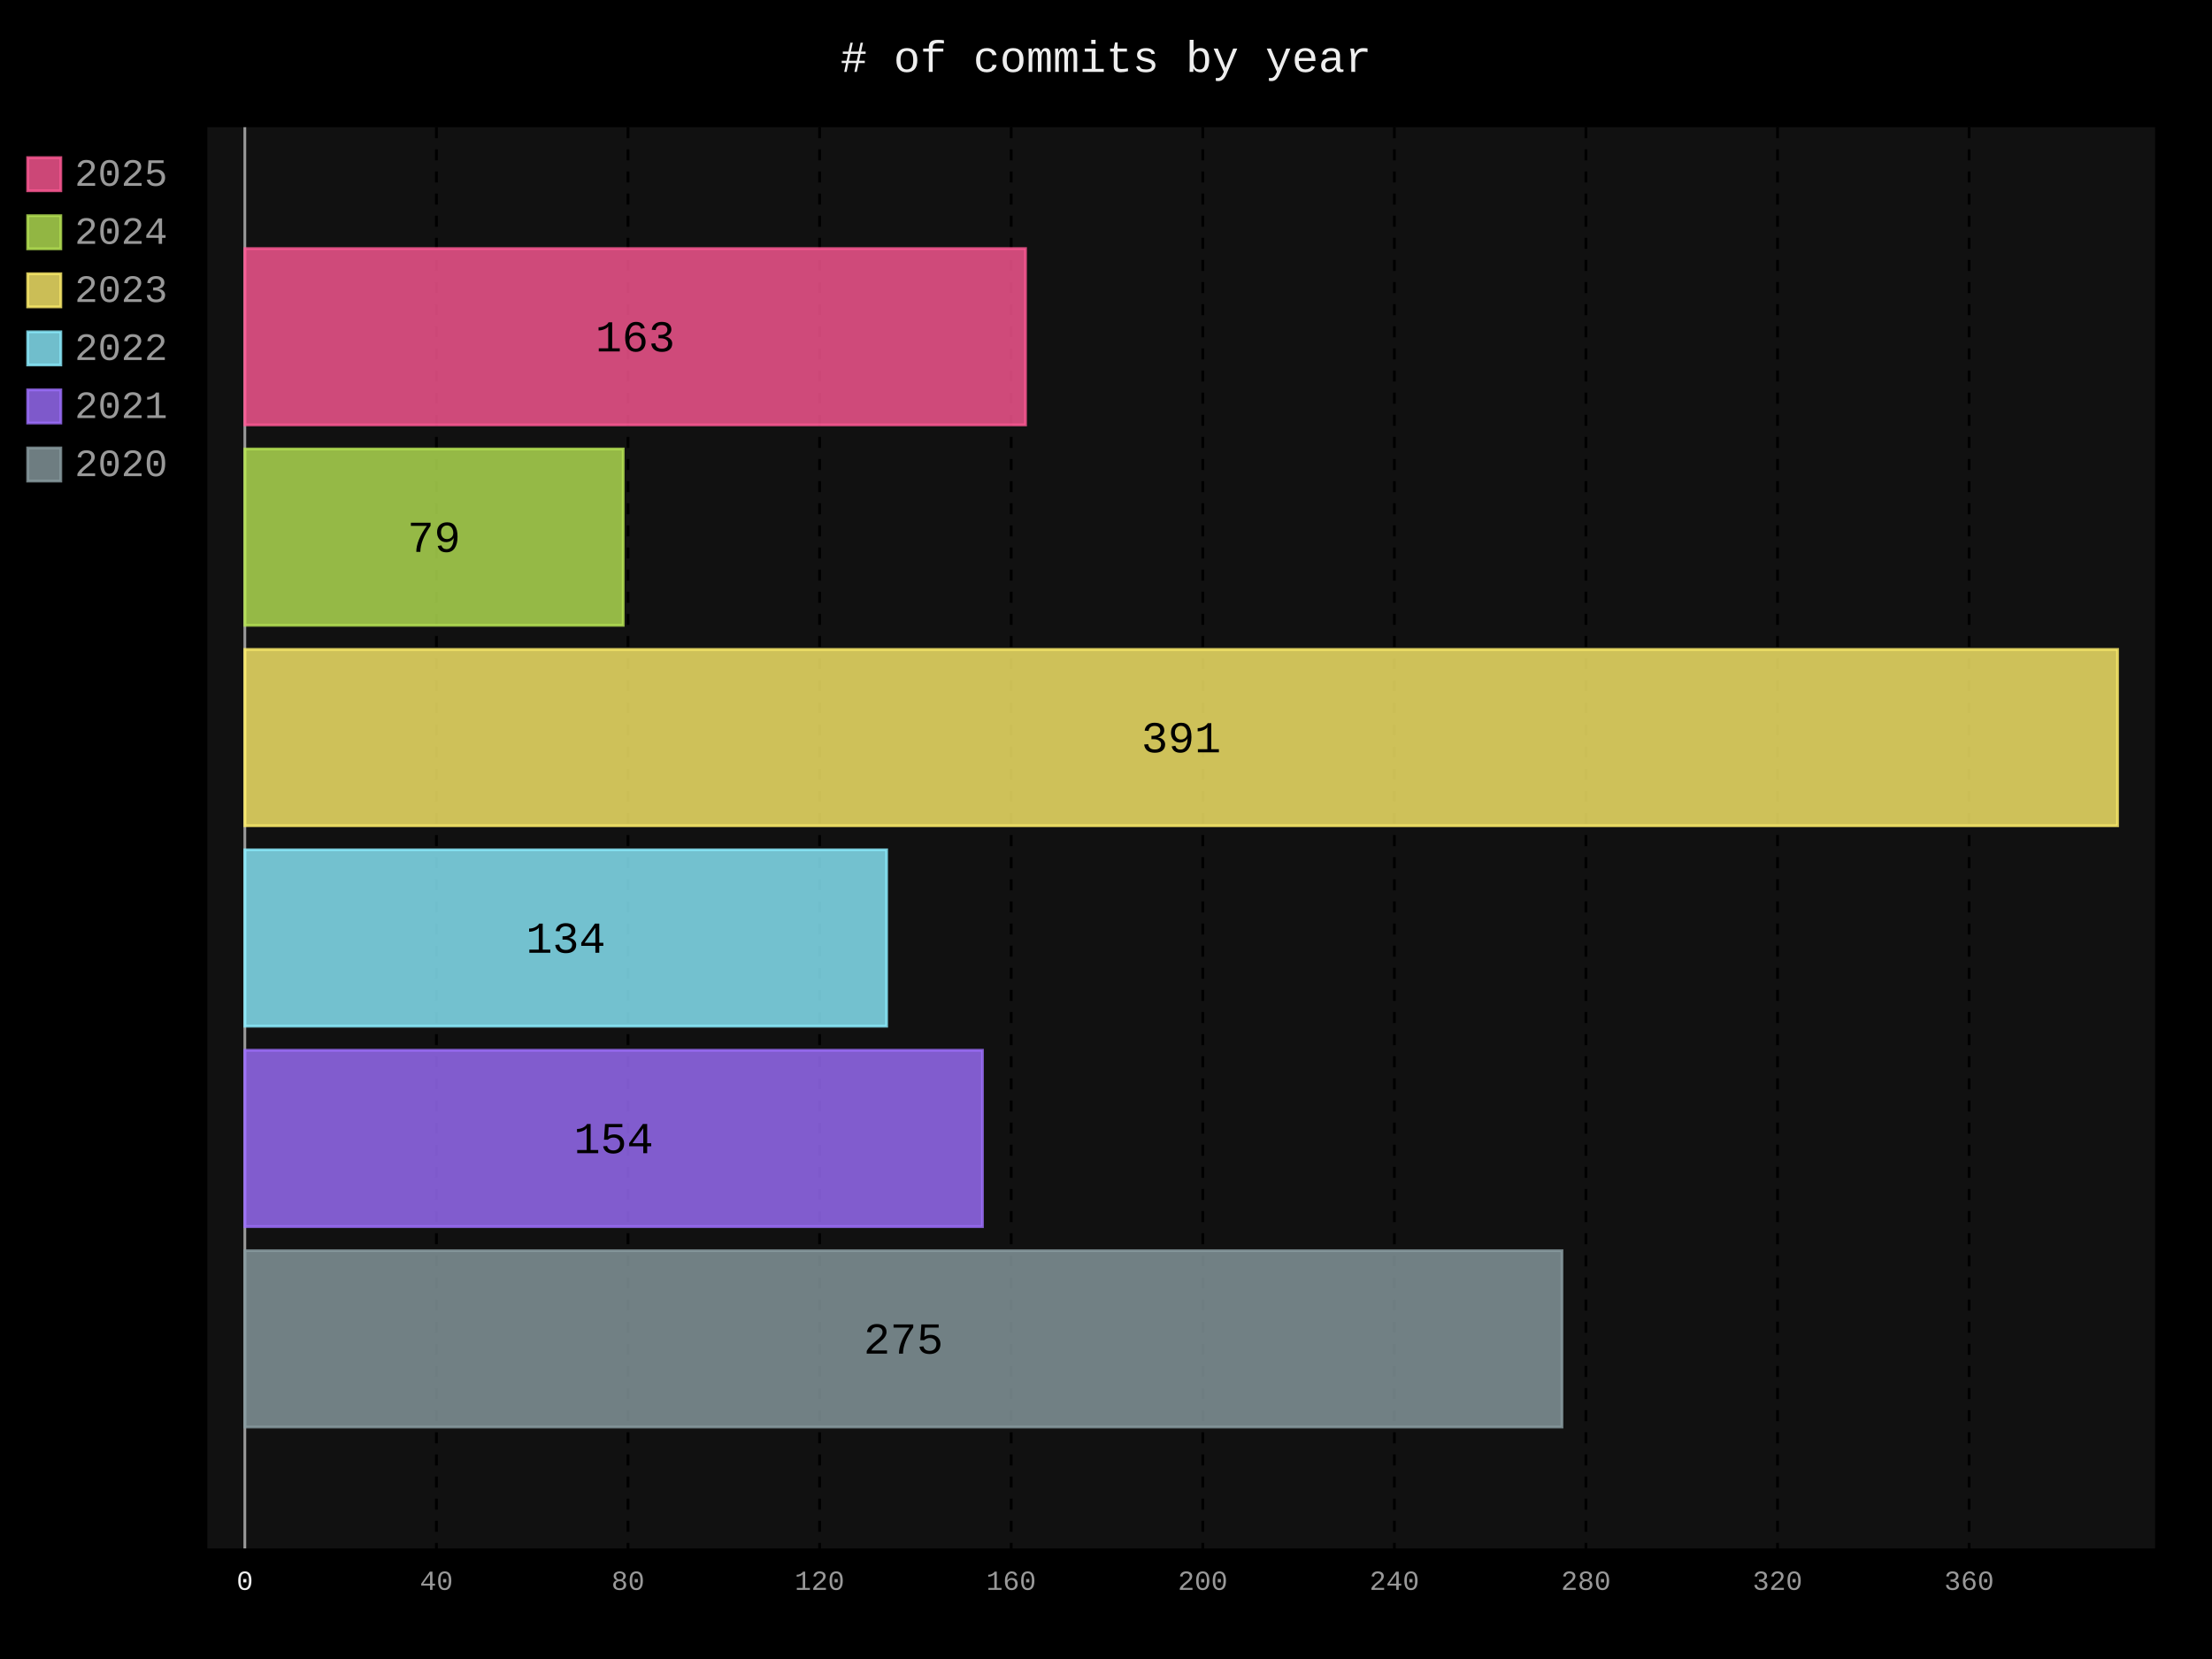
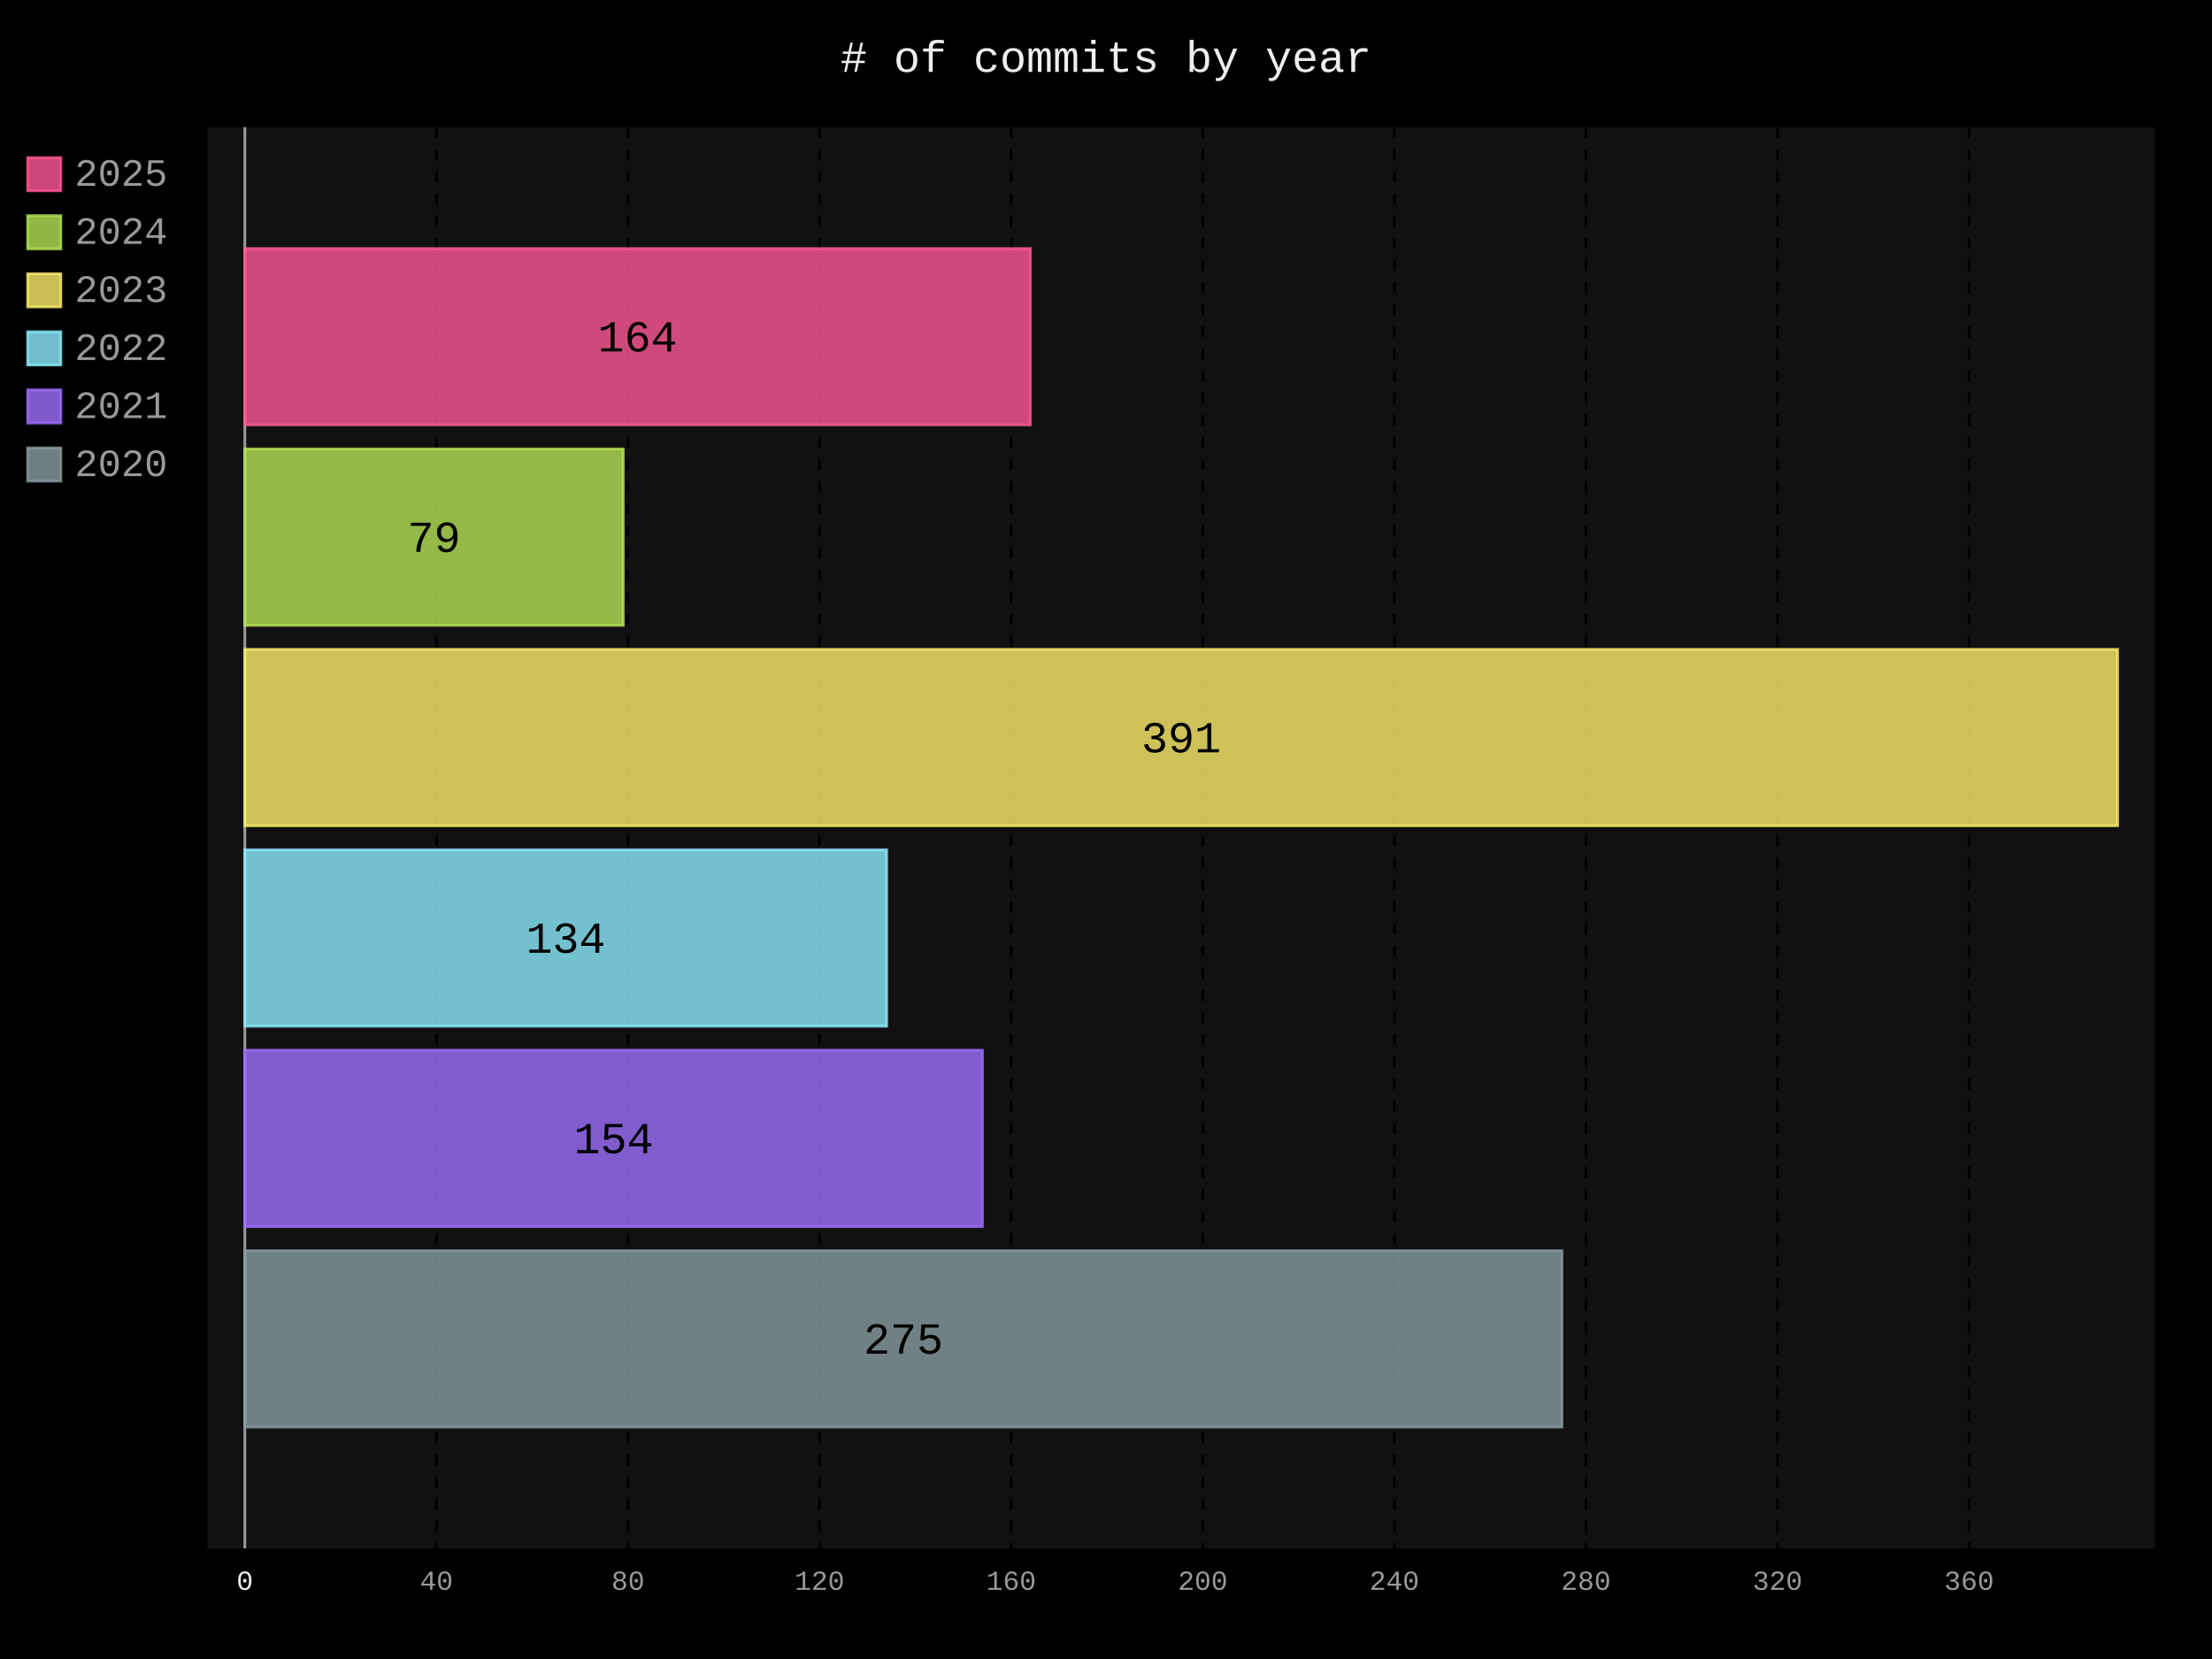
- <svg xmlns="http://www.w3.org/2000/svg" id="chart-2ace6c31-7a5c-4ff1-8c01-1e87a74e94ba" class="pygal-chart" viewBox="0 0 800 600">
+ <svg xmlns="http://www.w3.org/2000/svg" id="chart-d967d212-5b07-4c02-8192-a3ca646564d7" class="pygal-chart" viewBox="0 0 800 600">
  <defs>
-     <style type="text/css">#chart-2ace6c31-7a5c-4ff1-8c01-1e87a74e94ba{-webkit-user-select:none;-webkit-font-smoothing:antialiased;font-family:Consolas,"Liberation Mono",Menlo,Courier,monospace}#chart-2ace6c31-7a5c-4ff1-8c01-1e87a74e94ba .title{font-family:Consolas,"Liberation Mono",Menlo,Courier,monospace;font-size:16px}#chart-2ace6c31-7a5c-4ff1-8c01-1e87a74e94ba .legends .legend text{font-family:Consolas,"Liberation Mono",Menlo,Courier,monospace;font-size:14px}#chart-2ace6c31-7a5c-4ff1-8c01-1e87a74e94ba .axis text{font-family:Consolas,"Liberation Mono",Menlo,Courier,monospace;font-size:10px}#chart-2ace6c31-7a5c-4ff1-8c01-1e87a74e94ba .axis text.major{font-family:Consolas,"Liberation Mono",Menlo,Courier,monospace;font-size:10px}#chart-2ace6c31-7a5c-4ff1-8c01-1e87a74e94ba .text-overlay text.value{font-family:Consolas,"Liberation Mono",Menlo,Courier,monospace;font-size:16px}#chart-2ace6c31-7a5c-4ff1-8c01-1e87a74e94ba .text-overlay text.label{font-family:Consolas,"Liberation Mono",Menlo,Courier,monospace;font-size:10px}#chart-2ace6c31-7a5c-4ff1-8c01-1e87a74e94ba .tooltip{font-family:Consolas,"Liberation Mono",Menlo,Courier,monospace;font-size:14px}#chart-2ace6c31-7a5c-4ff1-8c01-1e87a74e94ba text.no_data{font-family:Consolas,"Liberation Mono",Menlo,Courier,monospace;font-size:64px}
- #chart-2ace6c31-7a5c-4ff1-8c01-1e87a74e94ba{background-color:black}#chart-2ace6c31-7a5c-4ff1-8c01-1e87a74e94ba path,#chart-2ace6c31-7a5c-4ff1-8c01-1e87a74e94ba line,#chart-2ace6c31-7a5c-4ff1-8c01-1e87a74e94ba rect,#chart-2ace6c31-7a5c-4ff1-8c01-1e87a74e94ba circle{-webkit-transition:250ms;-moz-transition:250ms;transition:250ms}#chart-2ace6c31-7a5c-4ff1-8c01-1e87a74e94ba .graph &gt; .background{fill:black}#chart-2ace6c31-7a5c-4ff1-8c01-1e87a74e94ba .plot &gt; .background{fill:#111}#chart-2ace6c31-7a5c-4ff1-8c01-1e87a74e94ba .graph{fill:#999}#chart-2ace6c31-7a5c-4ff1-8c01-1e87a74e94ba text.no_data{fill:#eee}#chart-2ace6c31-7a5c-4ff1-8c01-1e87a74e94ba .title{fill:#eee}#chart-2ace6c31-7a5c-4ff1-8c01-1e87a74e94ba .legends .legend text{fill:#999}#chart-2ace6c31-7a5c-4ff1-8c01-1e87a74e94ba .legends .legend:hover text{fill:#eee}#chart-2ace6c31-7a5c-4ff1-8c01-1e87a74e94ba .axis .line{stroke:#eee}#chart-2ace6c31-7a5c-4ff1-8c01-1e87a74e94ba .axis .guide.line{stroke:#555}#chart-2ace6c31-7a5c-4ff1-8c01-1e87a74e94ba .axis .major.line{stroke:#999}#chart-2ace6c31-7a5c-4ff1-8c01-1e87a74e94ba .axis text.major{fill:#eee}#chart-2ace6c31-7a5c-4ff1-8c01-1e87a74e94ba .axis.y .guides:hover .guide.line,#chart-2ace6c31-7a5c-4ff1-8c01-1e87a74e94ba .line-graph .axis.x .guides:hover .guide.line,#chart-2ace6c31-7a5c-4ff1-8c01-1e87a74e94ba .stackedline-graph .axis.x .guides:hover .guide.line,#chart-2ace6c31-7a5c-4ff1-8c01-1e87a74e94ba .xy-graph .axis.x .guides:hover .guide.line{stroke:#eee}#chart-2ace6c31-7a5c-4ff1-8c01-1e87a74e94ba .axis .guides:hover text{fill:#eee}#chart-2ace6c31-7a5c-4ff1-8c01-1e87a74e94ba .reactive{fill-opacity:.8;stroke-opacity:.8;stroke-width:1}#chart-2ace6c31-7a5c-4ff1-8c01-1e87a74e94ba .ci{stroke:#999}#chart-2ace6c31-7a5c-4ff1-8c01-1e87a74e94ba .reactive.active,#chart-2ace6c31-7a5c-4ff1-8c01-1e87a74e94ba .active .reactive{fill-opacity:.4;stroke-opacity:.9;stroke-width:4}#chart-2ace6c31-7a5c-4ff1-8c01-1e87a74e94ba .ci .reactive.active{stroke-width:1.5}#chart-2ace6c31-7a5c-4ff1-8c01-1e87a74e94ba .series text{fill:#eee}#chart-2ace6c31-7a5c-4ff1-8c01-1e87a74e94ba .tooltip rect{fill:#111;stroke:#eee;-webkit-transition:opacity 250ms;-moz-transition:opacity 250ms;transition:opacity 250ms}#chart-2ace6c31-7a5c-4ff1-8c01-1e87a74e94ba .tooltip .label{fill:#999}#chart-2ace6c31-7a5c-4ff1-8c01-1e87a74e94ba .tooltip .label{fill:#999}#chart-2ace6c31-7a5c-4ff1-8c01-1e87a74e94ba .tooltip .legend{font-size:.8em;fill:#555}#chart-2ace6c31-7a5c-4ff1-8c01-1e87a74e94ba .tooltip .x_label{font-size:.6em;fill:#eee}#chart-2ace6c31-7a5c-4ff1-8c01-1e87a74e94ba .tooltip .xlink{font-size:.5em;text-decoration:underline}#chart-2ace6c31-7a5c-4ff1-8c01-1e87a74e94ba .tooltip .value{font-size:1.5em}#chart-2ace6c31-7a5c-4ff1-8c01-1e87a74e94ba .bound{font-size:.5em}#chart-2ace6c31-7a5c-4ff1-8c01-1e87a74e94ba .max-value{font-size:.75em;fill:#555}#chart-2ace6c31-7a5c-4ff1-8c01-1e87a74e94ba .map-element{fill:#111;stroke:#555 !important}#chart-2ace6c31-7a5c-4ff1-8c01-1e87a74e94ba .map-element .reactive{fill-opacity:inherit;stroke-opacity:inherit}#chart-2ace6c31-7a5c-4ff1-8c01-1e87a74e94ba .color-0,#chart-2ace6c31-7a5c-4ff1-8c01-1e87a74e94ba .color-0 a:visited{stroke:#ff5995;fill:#ff5995}#chart-2ace6c31-7a5c-4ff1-8c01-1e87a74e94ba .color-1,#chart-2ace6c31-7a5c-4ff1-8c01-1e87a74e94ba .color-1 a:visited{stroke:#b6e354;fill:#b6e354}#chart-2ace6c31-7a5c-4ff1-8c01-1e87a74e94ba .color-2,#chart-2ace6c31-7a5c-4ff1-8c01-1e87a74e94ba .color-2 a:visited{stroke:#feed6c;fill:#feed6c}#chart-2ace6c31-7a5c-4ff1-8c01-1e87a74e94ba .color-3,#chart-2ace6c31-7a5c-4ff1-8c01-1e87a74e94ba .color-3 a:visited{stroke:#8cedff;fill:#8cedff}#chart-2ace6c31-7a5c-4ff1-8c01-1e87a74e94ba .color-4,#chart-2ace6c31-7a5c-4ff1-8c01-1e87a74e94ba .color-4 a:visited{stroke:#9e6ffe;fill:#9e6ffe}#chart-2ace6c31-7a5c-4ff1-8c01-1e87a74e94ba .color-5,#chart-2ace6c31-7a5c-4ff1-8c01-1e87a74e94ba .color-5 a:visited{stroke:#899ca1;fill:#899ca1}#chart-2ace6c31-7a5c-4ff1-8c01-1e87a74e94ba .text-overlay .color-0 text{fill:black}#chart-2ace6c31-7a5c-4ff1-8c01-1e87a74e94ba .text-overlay .color-1 text{fill:black}#chart-2ace6c31-7a5c-4ff1-8c01-1e87a74e94ba .text-overlay .color-2 text{fill:black}#chart-2ace6c31-7a5c-4ff1-8c01-1e87a74e94ba .text-overlay .color-3 text{fill:black}#chart-2ace6c31-7a5c-4ff1-8c01-1e87a74e94ba .text-overlay .color-4 text{fill:black}#chart-2ace6c31-7a5c-4ff1-8c01-1e87a74e94ba .text-overlay .color-5 text{fill:black}
- #chart-2ace6c31-7a5c-4ff1-8c01-1e87a74e94ba text.no_data{text-anchor:middle}#chart-2ace6c31-7a5c-4ff1-8c01-1e87a74e94ba .guide.line{fill:none}#chart-2ace6c31-7a5c-4ff1-8c01-1e87a74e94ba .centered{text-anchor:middle}#chart-2ace6c31-7a5c-4ff1-8c01-1e87a74e94ba .title{text-anchor:middle}#chart-2ace6c31-7a5c-4ff1-8c01-1e87a74e94ba .legends .legend text{fill-opacity:1}#chart-2ace6c31-7a5c-4ff1-8c01-1e87a74e94ba .axis.x text{text-anchor:middle}#chart-2ace6c31-7a5c-4ff1-8c01-1e87a74e94ba .axis.x:not(.web) text[transform]{text-anchor:start}#chart-2ace6c31-7a5c-4ff1-8c01-1e87a74e94ba .axis.x:not(.web) text[transform].backwards{text-anchor:end}#chart-2ace6c31-7a5c-4ff1-8c01-1e87a74e94ba .axis.y text{text-anchor:end}#chart-2ace6c31-7a5c-4ff1-8c01-1e87a74e94ba .axis.y text[transform].backwards{text-anchor:start}#chart-2ace6c31-7a5c-4ff1-8c01-1e87a74e94ba .axis.y2 text{text-anchor:start}#chart-2ace6c31-7a5c-4ff1-8c01-1e87a74e94ba .axis.y2 text[transform].backwards{text-anchor:end}#chart-2ace6c31-7a5c-4ff1-8c01-1e87a74e94ba .axis .guide.line{stroke-dasharray:4,4;stroke:black}#chart-2ace6c31-7a5c-4ff1-8c01-1e87a74e94ba .axis .major.guide.line{stroke-dasharray:6,6;stroke:black}#chart-2ace6c31-7a5c-4ff1-8c01-1e87a74e94ba .horizontal .axis.y .guide.line,#chart-2ace6c31-7a5c-4ff1-8c01-1e87a74e94ba .horizontal .axis.y2 .guide.line,#chart-2ace6c31-7a5c-4ff1-8c01-1e87a74e94ba .vertical .axis.x .guide.line{opacity:0}#chart-2ace6c31-7a5c-4ff1-8c01-1e87a74e94ba .horizontal .axis.always_show .guide.line,#chart-2ace6c31-7a5c-4ff1-8c01-1e87a74e94ba .vertical .axis.always_show .guide.line{opacity:1 !important}#chart-2ace6c31-7a5c-4ff1-8c01-1e87a74e94ba .axis.y .guides:hover .guide.line,#chart-2ace6c31-7a5c-4ff1-8c01-1e87a74e94ba .axis.y2 .guides:hover .guide.line,#chart-2ace6c31-7a5c-4ff1-8c01-1e87a74e94ba .axis.x .guides:hover .guide.line{opacity:1}#chart-2ace6c31-7a5c-4ff1-8c01-1e87a74e94ba .axis .guides:hover text{opacity:1}#chart-2ace6c31-7a5c-4ff1-8c01-1e87a74e94ba .nofill{fill:none}#chart-2ace6c31-7a5c-4ff1-8c01-1e87a74e94ba .subtle-fill{fill-opacity:.2}#chart-2ace6c31-7a5c-4ff1-8c01-1e87a74e94ba .dot{stroke-width:1px;fill-opacity:1;stroke-opacity:1}#chart-2ace6c31-7a5c-4ff1-8c01-1e87a74e94ba .dot.active{stroke-width:5px}#chart-2ace6c31-7a5c-4ff1-8c01-1e87a74e94ba .dot.negative{fill:transparent}#chart-2ace6c31-7a5c-4ff1-8c01-1e87a74e94ba text,#chart-2ace6c31-7a5c-4ff1-8c01-1e87a74e94ba tspan{stroke:none !important}#chart-2ace6c31-7a5c-4ff1-8c01-1e87a74e94ba .series text.active{opacity:1}#chart-2ace6c31-7a5c-4ff1-8c01-1e87a74e94ba .tooltip rect{fill-opacity:.95;stroke-width:.5}#chart-2ace6c31-7a5c-4ff1-8c01-1e87a74e94ba .tooltip text{fill-opacity:1}#chart-2ace6c31-7a5c-4ff1-8c01-1e87a74e94ba .showable{visibility:hidden}#chart-2ace6c31-7a5c-4ff1-8c01-1e87a74e94ba .showable.shown{visibility:visible}#chart-2ace6c31-7a5c-4ff1-8c01-1e87a74e94ba .gauge-background{fill:rgba(229,229,229,1);stroke:none}#chart-2ace6c31-7a5c-4ff1-8c01-1e87a74e94ba .bg-lines{stroke:black;stroke-width:2px}</style>
+     <style type="text/css">#chart-d967d212-5b07-4c02-8192-a3ca646564d7{-webkit-user-select:none;-webkit-font-smoothing:antialiased;font-family:Consolas,"Liberation Mono",Menlo,Courier,monospace}#chart-d967d212-5b07-4c02-8192-a3ca646564d7 .title{font-family:Consolas,"Liberation Mono",Menlo,Courier,monospace;font-size:16px}#chart-d967d212-5b07-4c02-8192-a3ca646564d7 .legends .legend text{font-family:Consolas,"Liberation Mono",Menlo,Courier,monospace;font-size:14px}#chart-d967d212-5b07-4c02-8192-a3ca646564d7 .axis text{font-family:Consolas,"Liberation Mono",Menlo,Courier,monospace;font-size:10px}#chart-d967d212-5b07-4c02-8192-a3ca646564d7 .axis text.major{font-family:Consolas,"Liberation Mono",Menlo,Courier,monospace;font-size:10px}#chart-d967d212-5b07-4c02-8192-a3ca646564d7 .text-overlay text.value{font-family:Consolas,"Liberation Mono",Menlo,Courier,monospace;font-size:16px}#chart-d967d212-5b07-4c02-8192-a3ca646564d7 .text-overlay text.label{font-family:Consolas,"Liberation Mono",Menlo,Courier,monospace;font-size:10px}#chart-d967d212-5b07-4c02-8192-a3ca646564d7 .tooltip{font-family:Consolas,"Liberation Mono",Menlo,Courier,monospace;font-size:14px}#chart-d967d212-5b07-4c02-8192-a3ca646564d7 text.no_data{font-family:Consolas,"Liberation Mono",Menlo,Courier,monospace;font-size:64px}
+ #chart-d967d212-5b07-4c02-8192-a3ca646564d7{background-color:black}#chart-d967d212-5b07-4c02-8192-a3ca646564d7 path,#chart-d967d212-5b07-4c02-8192-a3ca646564d7 line,#chart-d967d212-5b07-4c02-8192-a3ca646564d7 rect,#chart-d967d212-5b07-4c02-8192-a3ca646564d7 circle{-webkit-transition:250ms;-moz-transition:250ms;transition:250ms}#chart-d967d212-5b07-4c02-8192-a3ca646564d7 .graph &gt; .background{fill:black}#chart-d967d212-5b07-4c02-8192-a3ca646564d7 .plot &gt; .background{fill:#111}#chart-d967d212-5b07-4c02-8192-a3ca646564d7 .graph{fill:#999}#chart-d967d212-5b07-4c02-8192-a3ca646564d7 text.no_data{fill:#eee}#chart-d967d212-5b07-4c02-8192-a3ca646564d7 .title{fill:#eee}#chart-d967d212-5b07-4c02-8192-a3ca646564d7 .legends .legend text{fill:#999}#chart-d967d212-5b07-4c02-8192-a3ca646564d7 .legends .legend:hover text{fill:#eee}#chart-d967d212-5b07-4c02-8192-a3ca646564d7 .axis .line{stroke:#eee}#chart-d967d212-5b07-4c02-8192-a3ca646564d7 .axis .guide.line{stroke:#555}#chart-d967d212-5b07-4c02-8192-a3ca646564d7 .axis .major.line{stroke:#999}#chart-d967d212-5b07-4c02-8192-a3ca646564d7 .axis text.major{fill:#eee}#chart-d967d212-5b07-4c02-8192-a3ca646564d7 .axis.y .guides:hover .guide.line,#chart-d967d212-5b07-4c02-8192-a3ca646564d7 .line-graph .axis.x .guides:hover .guide.line,#chart-d967d212-5b07-4c02-8192-a3ca646564d7 .stackedline-graph .axis.x .guides:hover .guide.line,#chart-d967d212-5b07-4c02-8192-a3ca646564d7 .xy-graph .axis.x .guides:hover .guide.line{stroke:#eee}#chart-d967d212-5b07-4c02-8192-a3ca646564d7 .axis .guides:hover text{fill:#eee}#chart-d967d212-5b07-4c02-8192-a3ca646564d7 .reactive{fill-opacity:.8;stroke-opacity:.8;stroke-width:1}#chart-d967d212-5b07-4c02-8192-a3ca646564d7 .ci{stroke:#999}#chart-d967d212-5b07-4c02-8192-a3ca646564d7 .reactive.active,#chart-d967d212-5b07-4c02-8192-a3ca646564d7 .active .reactive{fill-opacity:.4;stroke-opacity:.9;stroke-width:4}#chart-d967d212-5b07-4c02-8192-a3ca646564d7 .ci .reactive.active{stroke-width:1.5}#chart-d967d212-5b07-4c02-8192-a3ca646564d7 .series text{fill:#eee}#chart-d967d212-5b07-4c02-8192-a3ca646564d7 .tooltip rect{fill:#111;stroke:#eee;-webkit-transition:opacity 250ms;-moz-transition:opacity 250ms;transition:opacity 250ms}#chart-d967d212-5b07-4c02-8192-a3ca646564d7 .tooltip .label{fill:#999}#chart-d967d212-5b07-4c02-8192-a3ca646564d7 .tooltip .label{fill:#999}#chart-d967d212-5b07-4c02-8192-a3ca646564d7 .tooltip .legend{font-size:.8em;fill:#555}#chart-d967d212-5b07-4c02-8192-a3ca646564d7 .tooltip .x_label{font-size:.6em;fill:#eee}#chart-d967d212-5b07-4c02-8192-a3ca646564d7 .tooltip .xlink{font-size:.5em;text-decoration:underline}#chart-d967d212-5b07-4c02-8192-a3ca646564d7 .tooltip .value{font-size:1.5em}#chart-d967d212-5b07-4c02-8192-a3ca646564d7 .bound{font-size:.5em}#chart-d967d212-5b07-4c02-8192-a3ca646564d7 .max-value{font-size:.75em;fill:#555}#chart-d967d212-5b07-4c02-8192-a3ca646564d7 .map-element{fill:#111;stroke:#555 !important}#chart-d967d212-5b07-4c02-8192-a3ca646564d7 .map-element .reactive{fill-opacity:inherit;stroke-opacity:inherit}#chart-d967d212-5b07-4c02-8192-a3ca646564d7 .color-0,#chart-d967d212-5b07-4c02-8192-a3ca646564d7 .color-0 a:visited{stroke:#ff5995;fill:#ff5995}#chart-d967d212-5b07-4c02-8192-a3ca646564d7 .color-1,#chart-d967d212-5b07-4c02-8192-a3ca646564d7 .color-1 a:visited{stroke:#b6e354;fill:#b6e354}#chart-d967d212-5b07-4c02-8192-a3ca646564d7 .color-2,#chart-d967d212-5b07-4c02-8192-a3ca646564d7 .color-2 a:visited{stroke:#feed6c;fill:#feed6c}#chart-d967d212-5b07-4c02-8192-a3ca646564d7 .color-3,#chart-d967d212-5b07-4c02-8192-a3ca646564d7 .color-3 a:visited{stroke:#8cedff;fill:#8cedff}#chart-d967d212-5b07-4c02-8192-a3ca646564d7 .color-4,#chart-d967d212-5b07-4c02-8192-a3ca646564d7 .color-4 a:visited{stroke:#9e6ffe;fill:#9e6ffe}#chart-d967d212-5b07-4c02-8192-a3ca646564d7 .color-5,#chart-d967d212-5b07-4c02-8192-a3ca646564d7 .color-5 a:visited{stroke:#899ca1;fill:#899ca1}#chart-d967d212-5b07-4c02-8192-a3ca646564d7 .text-overlay .color-0 text{fill:black}#chart-d967d212-5b07-4c02-8192-a3ca646564d7 .text-overlay .color-1 text{fill:black}#chart-d967d212-5b07-4c02-8192-a3ca646564d7 .text-overlay .color-2 text{fill:black}#chart-d967d212-5b07-4c02-8192-a3ca646564d7 .text-overlay .color-3 text{fill:black}#chart-d967d212-5b07-4c02-8192-a3ca646564d7 .text-overlay .color-4 text{fill:black}#chart-d967d212-5b07-4c02-8192-a3ca646564d7 .text-overlay .color-5 text{fill:black}
+ #chart-d967d212-5b07-4c02-8192-a3ca646564d7 text.no_data{text-anchor:middle}#chart-d967d212-5b07-4c02-8192-a3ca646564d7 .guide.line{fill:none}#chart-d967d212-5b07-4c02-8192-a3ca646564d7 .centered{text-anchor:middle}#chart-d967d212-5b07-4c02-8192-a3ca646564d7 .title{text-anchor:middle}#chart-d967d212-5b07-4c02-8192-a3ca646564d7 .legends .legend text{fill-opacity:1}#chart-d967d212-5b07-4c02-8192-a3ca646564d7 .axis.x text{text-anchor:middle}#chart-d967d212-5b07-4c02-8192-a3ca646564d7 .axis.x:not(.web) text[transform]{text-anchor:start}#chart-d967d212-5b07-4c02-8192-a3ca646564d7 .axis.x:not(.web) text[transform].backwards{text-anchor:end}#chart-d967d212-5b07-4c02-8192-a3ca646564d7 .axis.y text{text-anchor:end}#chart-d967d212-5b07-4c02-8192-a3ca646564d7 .axis.y text[transform].backwards{text-anchor:start}#chart-d967d212-5b07-4c02-8192-a3ca646564d7 .axis.y2 text{text-anchor:start}#chart-d967d212-5b07-4c02-8192-a3ca646564d7 .axis.y2 text[transform].backwards{text-anchor:end}#chart-d967d212-5b07-4c02-8192-a3ca646564d7 .axis .guide.line{stroke-dasharray:4,4;stroke:black}#chart-d967d212-5b07-4c02-8192-a3ca646564d7 .axis .major.guide.line{stroke-dasharray:6,6;stroke:black}#chart-d967d212-5b07-4c02-8192-a3ca646564d7 .horizontal .axis.y .guide.line,#chart-d967d212-5b07-4c02-8192-a3ca646564d7 .horizontal .axis.y2 .guide.line,#chart-d967d212-5b07-4c02-8192-a3ca646564d7 .vertical .axis.x .guide.line{opacity:0}#chart-d967d212-5b07-4c02-8192-a3ca646564d7 .horizontal .axis.always_show .guide.line,#chart-d967d212-5b07-4c02-8192-a3ca646564d7 .vertical .axis.always_show .guide.line{opacity:1 !important}#chart-d967d212-5b07-4c02-8192-a3ca646564d7 .axis.y .guides:hover .guide.line,#chart-d967d212-5b07-4c02-8192-a3ca646564d7 .axis.y2 .guides:hover .guide.line,#chart-d967d212-5b07-4c02-8192-a3ca646564d7 .axis.x .guides:hover .guide.line{opacity:1}#chart-d967d212-5b07-4c02-8192-a3ca646564d7 .axis .guides:hover text{opacity:1}#chart-d967d212-5b07-4c02-8192-a3ca646564d7 .nofill{fill:none}#chart-d967d212-5b07-4c02-8192-a3ca646564d7 .subtle-fill{fill-opacity:.2}#chart-d967d212-5b07-4c02-8192-a3ca646564d7 .dot{stroke-width:1px;fill-opacity:1;stroke-opacity:1}#chart-d967d212-5b07-4c02-8192-a3ca646564d7 .dot.active{stroke-width:5px}#chart-d967d212-5b07-4c02-8192-a3ca646564d7 .dot.negative{fill:transparent}#chart-d967d212-5b07-4c02-8192-a3ca646564d7 text,#chart-d967d212-5b07-4c02-8192-a3ca646564d7 tspan{stroke:none !important}#chart-d967d212-5b07-4c02-8192-a3ca646564d7 .series text.active{opacity:1}#chart-d967d212-5b07-4c02-8192-a3ca646564d7 .tooltip rect{fill-opacity:.95;stroke-width:.5}#chart-d967d212-5b07-4c02-8192-a3ca646564d7 .tooltip text{fill-opacity:1}#chart-d967d212-5b07-4c02-8192-a3ca646564d7 .showable{visibility:hidden}#chart-d967d212-5b07-4c02-8192-a3ca646564d7 .showable.shown{visibility:visible}#chart-d967d212-5b07-4c02-8192-a3ca646564d7 .gauge-background{fill:rgba(229,229,229,1);stroke:none}#chart-d967d212-5b07-4c02-8192-a3ca646564d7 .bg-lines{stroke:black;stroke-width:2px}</style>
  </defs>
  <g class="graph horizontalbar-graph horizontal">
    <rect x="0" y="0" width="800" height="600" class="background" />
    <g transform="translate(75, 46)" class="plot">
      <rect x="0" y="0" width="704.4" height="514" class="background" />
      <g class="axis x always_show">
        <g class="guides">
          <path d="M13.546 0 v514" class="axis major line" />
          <text x="13.546" y="529.0" class="major">0</text>
        </g>
        <g class="guides">
          <path d="M82.836 0 v514" class="guide line" />
          <text x="82.836" y="529.0" class="">40</text>
        </g>
        <g class="guides">
          <path d="M152.126 0 v514" class="guide line" />
          <text x="152.126" y="529.0" class="">80</text>
        </g>
        <g class="guides">
          <path d="M221.416 0 v514" class="guide line" />
          <text x="221.416" y="529.0" class="">120</text>
        </g>
        <g class="guides">
          <path d="M290.705 0 v514" class="guide line" />
          <text x="290.705" y="529.0" class="">160</text>
        </g>
        <g class="guides">
          <path d="M359.995 0 v514" class="guide line" />
          <text x="359.995" y="529.0" class="">200</text>
        </g>
        <g class="guides">
          <path d="M429.285 0 v514" class="guide line" />
          <text x="429.285" y="529.0" class="">240</text>
        </g>
        <g class="guides">
          <path d="M498.575 0 v514" class="guide line" />
          <text x="498.575" y="529.0" class="">280</text>
        </g>
        <g class="guides">
          <path d="M567.864 0 v514" class="guide line" />
          <text x="567.864" y="529.0" class="">320</text>
        </g>
        <g class="guides">
          <path d="M637.154 0 v514" class="guide line" />
          <text x="637.154" y="529.0" class="">360</text>
        </g>
      </g>
      <g class="series serie-5 color-5">
        <g class="bars">
          <g class="bar">
            <rect x="13.546" y="406.324" rx="0" ry="0" width="476.367" height="63.789" class="rect reactive tooltip-trigger" />
          </g>
        </g>
      </g>
      <g class="series serie-4 color-4">
        <g class="bars">
          <g class="bar">
            <rect x="13.546" y="333.836" rx="0" ry="0" width="266.766" height="63.789" class="rect reactive tooltip-trigger" />
          </g>
        </g>
      </g>
      <g class="series serie-3 color-3">
        <g class="bars">
          <g class="bar">
            <rect x="13.546" y="261.349" rx="0" ry="0" width="232.121" height="63.789" class="rect reactive tooltip-trigger" />
          </g>
        </g>
      </g>
      <g class="series serie-2 color-2">
        <g class="bars">
          <g class="bar">
            <rect x="13.546" y="188.862" rx="0" ry="0" width="677.308" height="63.789" class="rect reactive tooltip-trigger" />
          </g>
        </g>
      </g>
      <g class="series serie-1 color-1">
        <g class="bars">
          <g class="bar">
            <rect x="13.546" y="116.375" rx="0" ry="0" width="136.847" height="63.789" class="rect reactive tooltip-trigger" />
          </g>
        </g>
      </g>
      <g class="series serie-0 color-0">
        <g class="bars">
          <g class="bar">
-             <rect x="13.546" y="43.888" rx="0" ry="0" width="282.356" height="63.789" class="rect reactive tooltip-trigger" />
+             <rect x="13.546" y="43.888" rx="0" ry="0" width="284.088" height="63.789" class="rect reactive tooltip-trigger" />
          </g>
        </g>
      </g>
    </g>
    <g class="titles">
      <text x="400.0" y="26" class="title plot_title"># of commits by year</text>
    </g>
    <g transform="translate(75, 46)" class="plot overlay">
      <g class="series serie-5 color-5" />
      <g class="series serie-4 color-4" />
      <g class="series serie-3 color-3" />
      <g class="series serie-2 color-2" />
      <g class="series serie-1 color-1" />
      <g class="series serie-0 color-0" />
    </g>
    <g transform="translate(75, 46)" class="plot text-overlay">
      <g class="series serie-5 color-5">
        <text text-anchor="middle" x="251.73" y="443.551" class="value">275</text>
      </g>
      <g class="series serie-4 color-4">
        <text text-anchor="middle" x="146.929" y="371.064" class="value">154</text>
      </g>
      <g class="series serie-3 color-3">
        <text text-anchor="middle" x="129.607" y="298.577" class="value">134</text>
      </g>
      <g class="series serie-2 color-2">
        <text text-anchor="middle" x="352.2" y="226.09" class="value">391</text>
      </g>
      <g class="series serie-1 color-1">
        <text text-anchor="middle" x="81.97" y="153.603" class="value">79</text>
      </g>
      <g class="series serie-0 color-0">
-         <text text-anchor="middle" x="154.724" y="81.115" class="value">163</text>
+         <text text-anchor="middle" x="155.59" y="81.115" class="value">164</text>
      </g>
    </g>
    <g transform="translate(75, 46)" class="plot tooltip-overlay">
      <g transform="translate(0 0)" style="opacity: 0" class="tooltip">
        <rect rx="0" ry="0" width="0" height="0" class="tooltip-box" />
        <g class="text" />
      </g>
    </g>
    <g transform="translate(10, 56)" class="legends">
      <g id="activate-serie-0" class="legend reactive activate-serie">
        <rect x="0.0" y="1.0" width="12" height="12" class="color-0 reactive" />
        <text x="17.0" y="11.2">2025</text>
      </g>
      <g id="activate-serie-1" class="legend reactive activate-serie">
        <rect x="0.0" y="22.0" width="12" height="12" class="color-1 reactive" />
        <text x="17.0" y="32.2">2024</text>
      </g>
      <g id="activate-serie-2" class="legend reactive activate-serie">
        <rect x="0.0" y="43.0" width="12" height="12" class="color-2 reactive" />
        <text x="17.0" y="53.2">2023</text>
      </g>
      <g id="activate-serie-3" class="legend reactive activate-serie">
        <rect x="0.0" y="64.0" width="12" height="12" class="color-3 reactive" />
        <text x="17.0" y="74.2">2022</text>
      </g>
      <g id="activate-serie-4" class="legend reactive activate-serie">
        <rect x="0.0" y="85.0" width="12" height="12" class="color-4 reactive" />
        <text x="17.0" y="95.2">2021</text>
      </g>
      <g id="activate-serie-5" class="legend reactive activate-serie">
        <rect x="0.0" y="106.0" width="12" height="12" class="color-5 reactive" />
        <text x="17.0" y="116.2">2020</text>
      </g>
    </g>
    <g transform="translate(790, 56)" class="legends" />
  </g>
</svg>
